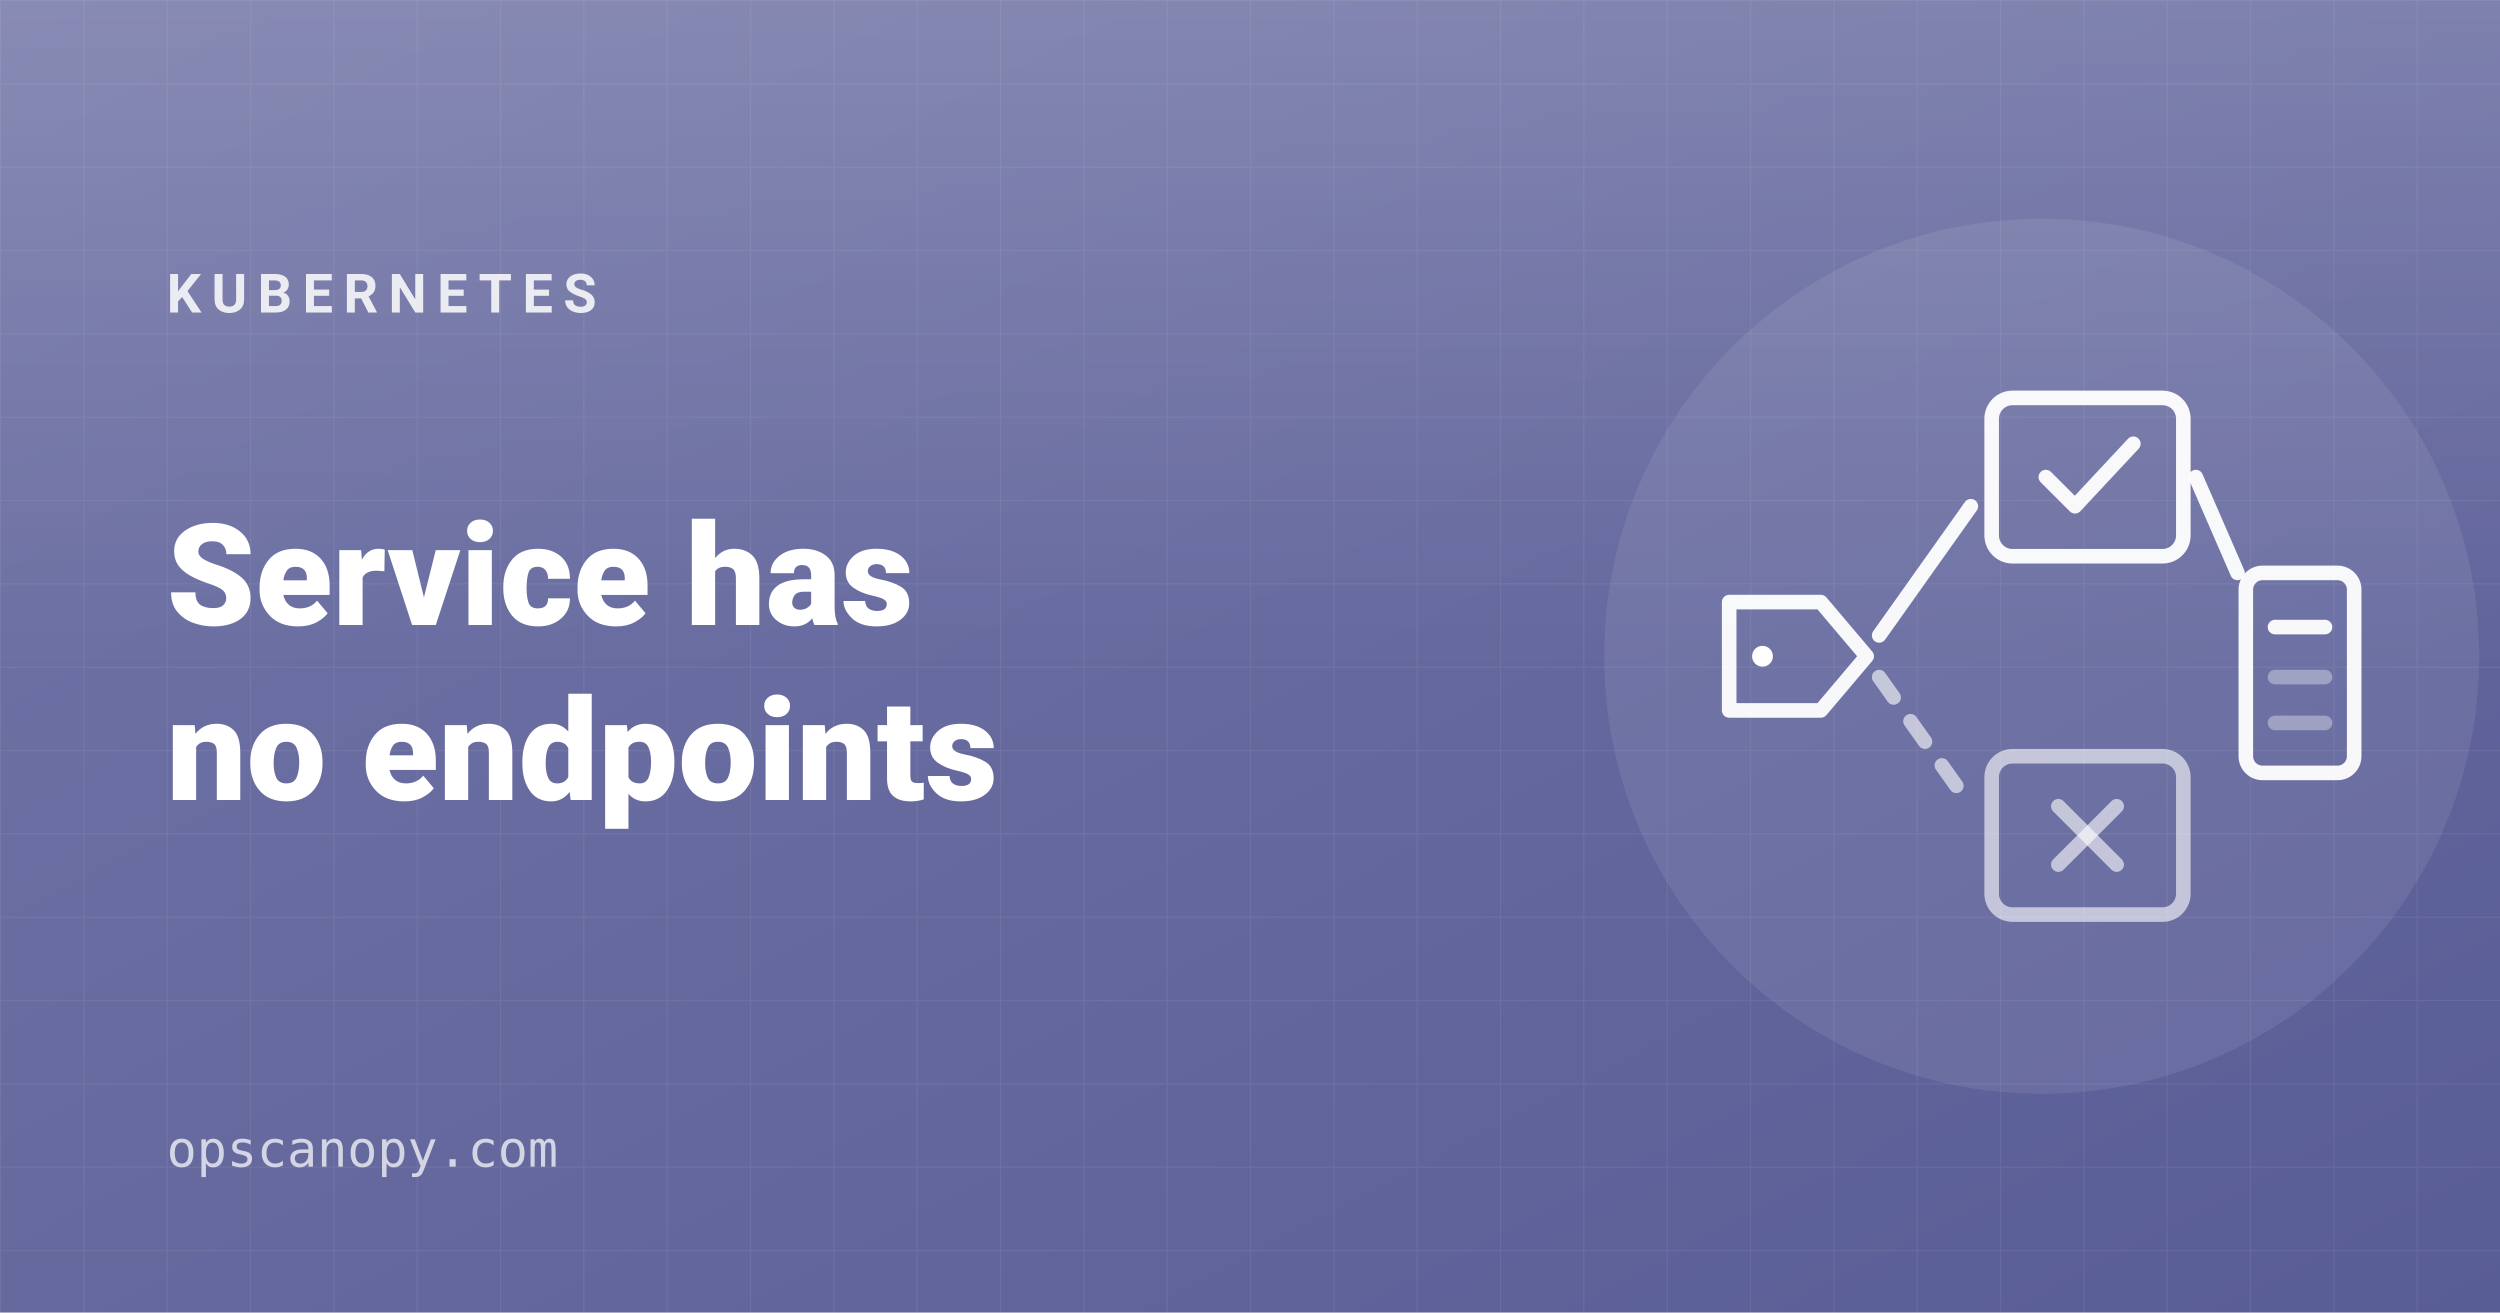
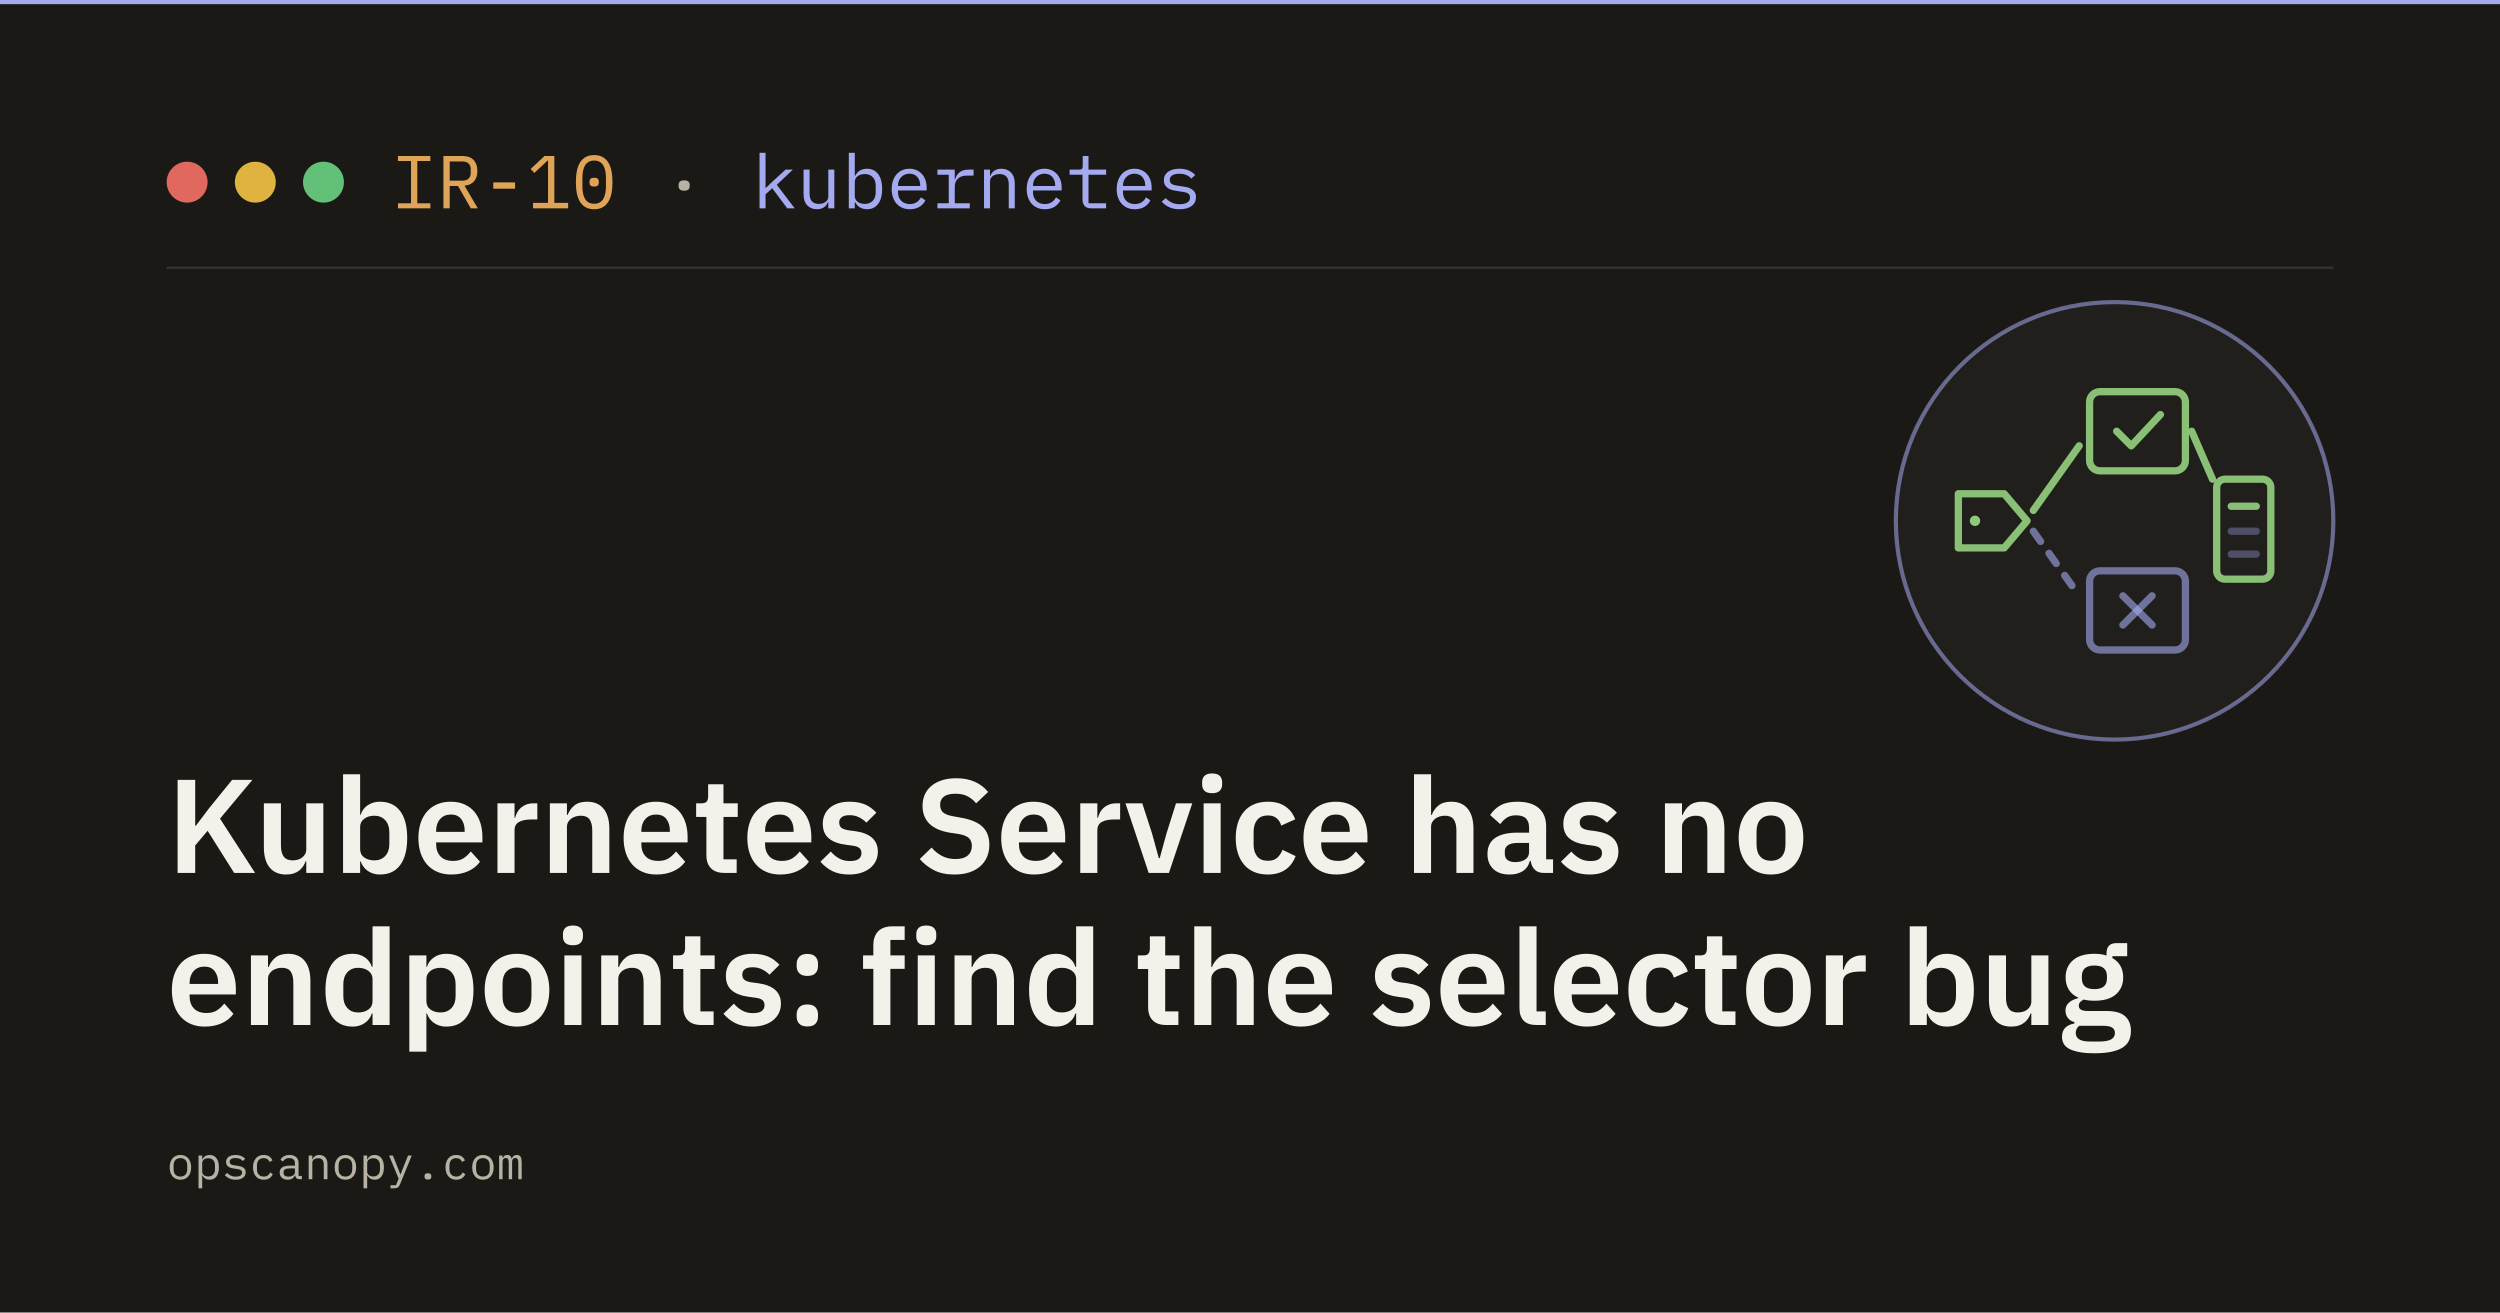
<svg xmlns="http://www.w3.org/2000/svg" viewBox="0 0 1200 630" role="img" aria-label="Kubernetes Service has no endpoints — a Service selector compared against pod labels, where only the matching pod reaches the EndpointSlice">
  <defs>
-     <linearGradient id="bg" x1="0" y1="0" x2="1" y2="1">
-       <stop offset="0" stop-color="#7275a6" />
-       <stop offset="1" stop-color="#595d96" />
-     </linearGradient>
-     <linearGradient id="sheen" x1="0" y1="0" x2="0" y2="1">
-       <stop offset="0" stop-color="#ffffff" stop-opacity="0.16" />
-       <stop offset="1" stop-color="#ffffff" stop-opacity="0" />
-     </linearGradient>
-     <pattern id="grid" width="40" height="40" patternUnits="userSpaceOnUse">
-       <path d="M40 0 H0 V40" fill="none" stroke="#ffffff" stroke-opacity="0.07" stroke-width="1" />
-     </pattern>
+     <path id="g0" d="M516 0L84 0L84-67L258-67L258-631L84-631L84-698L516-698L516-631L342-631L342-67L516-67L516 0Z" />
+     <path id="g1" d="M174-298L174 0L90 0L90-698L344-698Q441-698 492-645Q543-592 543-497L543-497Q543-412 499-361Q455-310 371-302L371-302L549 0L455 0L285-298L174-298ZM174-369L342-369Q395-369 424.5-395.5Q454-422 454-471L454-471L454-523Q454-572 424.5-598.5Q395-625 342-625L342-625L174-625L174-369Z" />
+     <path id="g2" d="M445-262L155-262L155-346L445-346L445-262Z" />
+     <path id="g3" d="M553 0L85 0L85-73L285-73L285-636L278-636L102-472L53-525L238-698L369-698L369-73L553-73L553 0Z" />
+     <path id="g4" d="M300 12L300 12Q236 12 190-12.5Q144-37 114-83Q84-129 70-196Q56-263 56-349L56-349Q56-434 70-501.5Q84-569 114-615Q144-661 190-685.5Q236-710 300-710L300-710Q364-710 410-685.5Q456-661 486-615Q516-569 530-501.5Q544-434 544-349L544-349Q544-263 530-196Q516-129 486-83Q456-37 410-12.5Q364 12 300 12ZM300-61L300-61Q342-61 372-77.5Q402-94 420.5-124Q439-154 448-196.5Q457-239 457-292L457-292L457-406Q457-458 448-501Q439-544 420.5-574Q402-604 372-620.5Q342-637 300-637L300-637Q258-637 228-620.5Q198-604 179.5-574Q161-544 152-501Q143-458 143-406L143-406L143-292Q143-239 152-196.5Q161-154 179.5-124Q198-94 228-77.5Q258-61 300-61ZM300-290L300-290Q265-290 251.5-304Q238-318 238-338L238-338L238-360Q238-380 251.5-394Q265-408 300-408L300-408Q335-408 348.5-394Q362-380 362-360L362-360L362-338Q362-318 348.5-304Q335-290 300-290Z" />
+     <path id="g5" d="M300-235L300-235Q259-235 242.5-252Q226-269 226-295L226-295L226-313Q226-339 242.5-356Q259-373 300-373L300-373Q341-373 357.5-356Q374-339 374-313L374-313L374-295Q374-269 357.5-252Q341-235 300-235Z" />
+     <path id="g6" d="M105 0L105-740L185-740L185-273L189-273L279-358L451-516L549-516L335-314L574 0L475 0L274-268L185-187L185 0L105 0Z" />
+     <path id="g7" d="M422 0L422-84L418-84Q410-65 398-47.5Q386-30 368.5-17Q351-4 327 4Q303 12 271 12L271 12Q190 12 141-39.5Q92-91 92-185L92-185L92-516L172-516L172-199Q172-128 203-93.5Q234-59 294-59L294-59Q318-59 341-65Q364-71 382-83Q400-95 411-113.5Q422-132 422-158L422-158L422-516L502-516L502 0L422 0Z" />
+     <path id="g8" d="M95 0L95-740L175-740L175-432L179-432Q229-528 338-528L338-528Q433-528 486.5-457Q540-386 540-258L540-258Q540-130 486.5-59Q433 12 338 12L338 12Q229 12 179-84L179-84L175-84L175 0L95 0ZM307-59L307-59Q377-59 415.5-101.5Q454-144 454-214L454-214L454-302Q454-372 415.5-414.5Q377-457 307-457L307-457Q280-457 256-450Q232-443 214-429.5Q196-416 185.5-396.5Q175-377 175-351L175-351L175-165Q175-139 185.5-119.5Q196-100 214-86.5Q232-73 256-66Q280-59 307-59Z" />
+     <path id="g9" d="M309 12L309 12Q253 12 208.5-7Q164-26 132.5-61.5Q101-97 84-146.5Q67-196 67-257L67-257Q67-319 84.5-369Q102-419 133-454.5Q164-490 207.5-509Q251-528 304-528L304-528Q356-528 398.5-509Q441-490 471-456.5Q501-423 517-377Q533-331 533-276L533-276L533-238L151-238L151-214Q151-180 162-151Q173-122 193.5-101Q214-80 243.5-68.5Q273-57 309-57L309-57Q361-57 399-81Q437-105 457-147L457-147L516-107Q493-55 439.5-21.5Q386 12 309 12ZM304-462L304-462Q271-462 243-450Q215-438 194.5-417Q174-396 162.5-367.5Q151-339 151-305L151-305L151-298L447-298L447-309Q447-343 436.5-371Q426-399 407.5-419.5Q389-440 362.5-451Q336-462 304-462Z" />
+     <path id="g10" d="M77 0L77-68L228-68L228-448L77-448L77-516L308-516L308-386L313-386Q329-447 373.5-481.5Q418-516 487-516L487-516L559-516L559-436L462-436Q393-436 350.5-396Q308-356 308-291L308-291L308-68L508-68L508 0L77 0Z" />
+     <path id="g11" d="M178 0L98 0L98-516L178-516L178-432L182-432Q190-451 202-468.5Q214-486 231.5-499Q249-512 273-520Q297-528 329-528L329-528Q410-528 459-476.5Q508-425 508-331L508-331L508 0L428 0L428-317Q428-388 397-422.5Q366-457 306-457L306-457Q282-457 259-451Q236-445 218-433Q200-421 189-402Q178-383 178-358L178-358L178 0Z" />
+     <path id="g12" d="M526 0L325 0Q266 0 238.5-33Q211-66 211-118L211-118L211-448L39-448L39-516L167-516Q193-516 203.5-526.5Q214-537 214-563L214-563L214-698L291-698L291-516L526-516L526-448L291-448L291-68L526-68L526 0Z" />
+     <path id="g13" d="M306 12L306 12Q225 12 166.5-15.5Q108-43 67-89L67-89L121-136Q158-97 202-76Q246-55 308-55L308-55Q368-55 406.5-76.5Q445-98 445-144L445-144Q445-164 437.5-177.5Q430-191 417-199Q404-207 388-211.5Q372-216 354-219L354-219L273-231Q246-235 214.5-242Q183-249 157-264.5Q131-280 113.5-306Q96-332 96-374L96-374Q96-413 111.5-441.5Q127-470 155-489.5Q183-509 221-518.5Q259-528 304-528L304-528Q374-528 425.5-506Q477-484 514-445L514-445L462-396Q453-407 439.5-418.5Q426-430 406.5-439.5Q387-449 361-455Q335-461 301-461L301-461Q240-461 207.5-440Q175-419 175-379L175-379Q175-359 182.5-345.5Q190-332 203-324Q216-316 232.5-311.5Q249-307 266-304L266-304L347-292Q375-288 406-281Q437-274 463-258.5Q489-243 506.5-217Q524-191 524-149L524-149Q524-72 464.5-30Q405 12 306 12Z" />
+     <path id="g14" d="M506 0L307-316L214-206L214 0L82 0L82-698L214-698L214-354L219-354L318-485L491-698L643-698L400-407L663 0L506 0Z" />
+     <path id="g15" d="M386 0L386-87L381-87Q374-67 362.5-49.5Q351-32 333.5-18Q316-4 291.5 4Q267 12 235 12L235 12Q154 12 111-41Q68-94 68-192L68-192L68-522L196-522L196-205Q196-151 217-122.5Q238-94 284-94L284-94Q303-94 321.5-99Q340-104 354-114.5Q368-125 377-140.5Q386-156 386-177L386-177L386-522L514-522L514 0L386 0Z" />
+     <path id="g16" d="M74 0L74-740L202-740L202-436L206-436Q220-481 259-507.5Q298-534 350-534L350-534Q450-534 502.5-463.5Q555-393 555-262L555-262Q555-130 502.5-59Q450 12 350 12L350 12Q298 12 259.5-15Q221-42 206-87L206-87L202-87L202 0L74 0ZM309-94L309-94Q359-94 390-127Q421-160 421-216L421-216L421-306Q421-362 390-395.5Q359-429 309-429L309-429Q263-429 232.5-406Q202-383 202-345L202-345L202-179Q202-138 232.5-116Q263-94 309-94Z" />
+     <path id="g17" d="M285 12L285 12Q227 12 181.5-7.5Q136-27 104.5-62.5Q73-98 56-148.5Q39-199 39-262L39-262Q39-324 55.5-374Q72-424 103-459.5Q134-495 179-514.5Q224-534 281-534L281-534Q342-534 387-513Q432-492 461-456Q490-420 504.5-372.5Q519-325 519-271L519-271L519-229L172-229L172-216Q172-159 204-124.5Q236-90 299-90L299-90Q347-90 377.5-110Q408-130 432-161L432-161L501-84Q469-39 413.5-13.5Q358 12 285 12ZM283-438L283-438Q232-438 202-404Q172-370 172-316L172-316L172-308L386-308L386-317Q386-371 359.5-404.5Q333-438 283-438Z" />
+     <path id="g18" d="M202 0L74 0L74-522L202-522L202-414L207-414Q212-435 222.5-454.5Q233-474 250-489Q267-504 290.5-513Q314-522 345-522L345-522L373-522L373-401L333-401Q268-401 235-382Q202-363 202-320L202-320L202 0Z" />
+     <path id="g19" d="M202 0L74 0L74-522L202-522L202-435L207-435Q223-477 257.5-505.5Q292-534 353-534L353-534Q434-534 477-481Q520-428 520-330L520-330L520 0L392 0L392-317Q392-373 372-401Q352-429 306-429L306-429Q286-429 267.5-423.5Q249-418 234.5-407.5Q220-397 211-381.5Q202-366 202-345L202-345L202 0Z" />
+     <path id="g20" d="M329 0L237 0Q171 0 136.5-34.5Q102-69 102-133L102-133L102-420L25-420L25-522L65-522Q94-522 104.5-535.5Q115-549 115-576L115-576L115-665L230-665L230-522L337-522L337-420L230-420L230-102L329-102L329 0Z" />
+     <path id="g21" d="M245 12L245 12Q170 12 119-13.5Q68-39 29-84L29-84L107-160Q136-127 170.5-108Q205-89 250-89L250-89Q296-89 316.5-105Q337-121 337-149L337-149Q337-172 322.5-185.5Q308-199 273-204L273-204L221-211Q136-222 91.5-259.5Q47-297 47-369L47-369Q47-407 61-437.5Q75-468 101-489.5Q127-511 163.5-522.5Q200-534 245-534L245-534Q283-534 312.5-528.5Q342-523 366-512.5Q390-502 410-486.5Q430-471 449-452L449-452L374-377Q351-401 319-417Q287-433 249-433L249-433Q207-433 188.5-418Q170-403 170-379L170-379Q170-353 185.5-339.5Q201-326 238-320L238-320L291-313Q460-289 460-159L460-159Q460-121 444.5-89.5Q429-58 401-35.5Q373-13 333.5-0.5Q294 12 245 12Z" />
+     <path id="g22" d="M299 12L299 12Q209 12 146.5-20Q84-52 39-104L39-104L128-190Q164-148 208.5-126Q253-104 307-104L307-104Q368-104 399-130.5Q430-157 430-202L430-202Q430-237 410-259Q390-281 335-291L335-291L269-301Q60-334 60-504L60-504Q60-551 77.5-589Q95-627 128-654Q161-681 207.5-695.5Q254-710 313-710L313-710Q392-710 451-684Q510-658 552-607L552-607L462-522Q436-554 399-574Q362-594 306-594L306-594Q249-594 220.5-572.5Q192-551 192-512L192-512Q192-472 215-453Q238-434 289-425L289-425L354-413Q460-394 510.5-345.5Q561-297 561-210L561-210Q561-160 543.5-119.5Q526-79 492.5-49.5Q459-20 410.5-4Q362 12 299 12Z" />
+     <path id="g23" d="M338 0L186 0L12-522L138-522L211-297L262-111L269-111L320-297L391-522L513-522L338 0Z" />
+     <path id="g24" d="M138-598L138-598Q98-598 80.5-616Q63-634 63-662L63-662L63-682Q63-710 80.5-728Q98-746 138-746L138-746Q177-746 195-728Q213-710 213-682L213-682L213-662Q213-634 195-616Q177-598 138-598ZM74 0L74-522L202-522L202 0L74 0Z" />
+     <path id="g25" d="M280 12L280 12Q222 12 177-7Q132-26 101.5-62Q71-98 55-148.5Q39-199 39-262L39-262Q39-325 55-375Q71-425 101.5-460.5Q132-496 177-515Q222-534 280-534L280-534Q359-534 410.5-499Q462-464 485-402L485-402L380-355Q371-388 346.5-409.5Q322-431 280-431L280-431Q226-431 199.5-397Q173-363 173-308L173-308L173-213Q173-158 199.5-124.5Q226-91 280-91L280-91Q326-91 351-114.5Q376-138 390-173L390-173L488-126Q462-57 409-22.5Q356 12 280 12Z" />
+     <path id="g26" d="M74 0L74-740L202-740L202-435L207-435Q223-477 257.5-505.5Q292-534 353-534L353-534Q434-534 477-481Q520-428 520-330L520-330L520 0L392 0L392-317Q392-373 372-401Q352-429 306-429L306-429Q286-429 267.5-423.5Q249-418 234.5-407.5Q220-397 211-381.5Q202-366 202-345L202-345L202 0L74 0Z" />
+     <path id="g27" d="M529 0L458 0Q416 0 391.5-24.5Q367-49 361-90L361-90L355-90Q342-39 302-13.5Q262 12 203 12L203 12Q123 12 80-30Q37-72 37-142L37-142Q37-223 95-262.5Q153-302 260-302L260-302L349-302L349-340Q349-384 326-408Q303-432 252-432L252-432Q207-432 179.5-412.5Q152-393 133-366L133-366L57-434Q86-479 134-506.5Q182-534 261-534L261-534Q367-534 422-486Q477-438 477-348L477-348L477-102L529-102L529 0ZM246-81L246-81Q289-81 319-100Q349-119 349-156L349-156L349-225L267-225Q167-225 167-161L167-161L167-144Q167-112 187.5-96.5Q208-81 246-81Z" />
+     <path id="g28" d="M281 12L281 12Q225 12 180.5-7Q136-26 104.5-62Q73-98 56-148.5Q39-199 39-262L39-262Q39-325 56-375Q73-425 104.5-460.5Q136-496 180.5-515Q225-534 281-534L281-534Q337-534 382-515Q427-496 458.5-460.5Q490-425 507-375Q524-325 524-262L524-262Q524-199 507-148.5Q490-98 458.5-62Q427-26 382-7Q337 12 281 12ZM281-91L281-91Q332-91 361-122Q390-153 390-213L390-213L390-310Q390-369 361-400Q332-431 281-431L281-431Q231-431 202-400Q173-369 173-310L173-310L173-213Q173-153 202-122Q231-91 281-91Z" />
+     <path id="g29" d="M398 0L398-87L393-87Q379-42 340-15Q301 12 249 12L249 12Q150 12 97.5-59Q45-130 45-262L45-262Q45-393 97.5-463.5Q150-534 249-534L249-534Q301-534 340-507.5Q379-481 393-436L393-436L398-436L398-740L526-740L526 0L398 0ZM290-94L290-94Q336-94 367-116Q398-138 398-179L398-179L398-345Q398-383 367-406Q336-429 290-429L290-429Q240-429 209.5-395.5Q179-362 179-306L179-306L179-216Q179-160 209.5-127Q240-94 290-94Z" />
+     <path id="g30" d="M74 200L74-522L202-522L202-436L206-436Q220-481 259-507.5Q298-534 350-534L350-534Q450-534 502.5-463.5Q555-393 555-262L555-262Q555-130 502.5-59Q450 12 350 12L350 12Q298 12 259.5-15Q221-42 206-87L206-87L202-87L202 200L74 200ZM309-94L309-94Q359-94 390-127Q421-160 421-216L421-216L421-306Q421-362 390-395.5Q359-429 309-429L309-429Q263-429 232.5-406Q202-383 202-345L202-345L202-179Q202-138 232.5-116Q263-94 309-94Z" />
+     <path id="g31" d="M159 11L159 11Q118 11 98.5-9.5Q79-30 79-62L79-62L79-80Q79-112 98.5-133Q118-154 159-154L159-154Q201-154 220-133Q239-112 239-80L239-80L239-62Q239-30 220-9.5Q201 11 159 11ZM159-368L159-368Q118-368 98.5-388.5Q79-409 79-441L79-441L79-459Q79-491 98.5-512Q118-533 159-533L159-533Q201-533 220-512Q239-491 239-459L239-459L239-441Q239-409 220-388.5Q201-368 159-368Z" />
+     <path id="g32" d="M100 0L100-421L23-421L23-522L100-522L100-597Q100-666 136.5-703Q173-740 244-740L244-740L335-740L335-638L228-638L228-522L335-522L335-421L228-421L228 0L100 0Z" />
+     <path id="g33" d="M271 0L202 0Q136 0 105-33Q74-66 74-126L74-126L74-740L202-740L202-102L271-102L271 0Z" />
+     <path id="g34" d="M545 44L545 44Q545 85 530.5 116.5Q516 148 483 169Q450 190 398 201Q346 212 271 212L271 212Q205 212 159 203.5Q113 195 83.5 179.5Q54 164 41 141Q28 118 28 89L28 89Q28 45 52.5 20.5Q77-4 121-11L121-11L121-22Q89-30 71.5-53.5Q54-77 54-109L54-109Q54-129 62-144.5Q70-160 83.5-171Q97-182 114-189.5Q131-197 150-201L150-201L150-205Q102-227 78.5-266Q55-305 55-357L55-357Q55-437 110-485.5Q165-534 271-534L271-534Q295-534 318.5-531Q342-528 362-521L362-521L362-538Q362-614 436-614L436-614L517-614L517-516L406-516L406-502Q447-479 467-442Q487-405 487-357L487-357Q487-278 432.5-230Q378-182 271-182L271-182Q225-182 191-191L191-191Q176-184 165-172.5Q154-161 154-144L154-144Q154-105 222-105L222-105L362-105Q458-105 501.5-65.5Q545-26 545 44ZM425 59L425 59Q425 34 405 20Q385 6 336 6L336 6L158 6Q131 26 131 60L131 60Q131 90 156 107Q181 124 241 124L241 124L305 124Q368 124 396.5 108Q425 92 425 59ZM271-269L271-269Q365-269 365-349L365-349L365-366Q365-446 271-446L271-446Q177-446 177-366L177-366L177-349Q177-269 271-269Z" />
+     <path id="g35" d="M300 12L300 12Q246 12 202.5-7Q159-26 128.5-61.5Q98-97 82-146.5Q66-196 66-258L66-258Q66-319 82-369Q98-419 128.5-454.5Q159-490 202.5-509Q246-528 300-528L300-528Q354-528 397.5-509Q441-490 471.5-454.5Q502-419 518-369Q534-319 534-258L534-258Q534-196 518-146.5Q502-97 471.5-61.5Q441-26 397.5-7Q354 12 300 12ZM300-57L300-57Q367-57 408-97Q449-137 449-221L449-221L449-295Q449-379 408-419Q367-459 300-459L300-459Q233-459 192-419Q151-379 151-295L151-295L151-221Q151-137 192-97Q233-57 300-57Z" />
+     <path id="g36" d="M95 200L95-516L175-516L175-432L179-432Q229-528 338-528L338-528Q433-528 486.5-457Q540-386 540-258L540-258Q540-130 486.5-59Q433 12 338 12L338 12Q229 12 179-84L179-84L175-84L175 200L95 200ZM307-59L307-59Q377-59 415.5-101.5Q454-144 454-214L454-214L454-302Q454-372 415.5-414.5Q377-457 307-457L307-457Q280-457 256-450Q232-443 214-429.5Q196-416 185.5-396.5Q175-377 175-351L175-351L175-165Q175-139 185.5-119.5Q196-100 214-86.5Q232-73 256-66Q280-59 307-59Z" />
+     <path id="g37" d="M318 12L318 12Q262 12 218.5-7.5Q175-27 145-62Q115-97 99.5-147Q84-197 84-258L84-258Q84-319 100-369Q116-419 146-454.5Q176-490 219-509Q262-528 317-528L317-528Q392-528 439-495Q486-462 508-409L508-409L444-375Q430-415 397.5-437Q365-459 317-459L317-459Q282-459 254.5-447.5Q227-436 208-415Q189-394 179.5-365Q170-336 170-302L170-302L170-214Q170-180 179.5-151Q189-122 208-101Q227-80 255-68.5Q283-57 319-57L319-57Q371-57 405-81Q439-105 459-147L459-147L516-108Q493-56 444.5-22Q396 12 318 12Z" />
+     <path id="g38" d="M550 0L495 0Q448 0 428-24Q408-48 403-84L403-84L398-84Q381-39 343.5-13.5Q306 12 243 12L243 12Q162 12 114-30Q66-72 66-145L66-145Q66-217 118.5-256Q171-295 288-295L288-295L398-295L398-346Q398-403 366-431.5Q334-460 275-460L275-460Q223-460 190-439.5Q157-419 137-384L137-384L83-424Q93-444 110-463Q127-482 152-496.5Q177-511 209-519.5Q241-528 280-528L280-528Q371-528 424.5-482Q478-436 478-354L478-354L478-70L550-70L550 0ZM257-55L257-55Q288-55 313.5-62.5Q339-70 358-82.5Q377-95 387.5-112.5Q398-130 398-150L398-150L398-235L288-235Q216-235 183-215Q150-195 150-157L150-157L150-136Q150-96 178.5-75.5Q207-55 257-55Z" />
+     <path id="g39" d="M380-300L467-516L547-516L291 113Q282 135 271 151.5Q260 168 245 178.5Q230 189 209 194.5Q188 200 159 200L159 200L83 200L83 132L203 132L261-10L53-516L135-516L222-300L299-104L303-104L380-300Z" />
+     <path id="g40" d="M300 9L300 9Q259 9 242.5-8Q226-25 226-51L226-51L226-69Q226-95 242.5-112Q259-129 300-129L300-129Q341-129 357.5-112Q374-95 374-69L374-69L374-51Q374-25 357.5-8Q341 9 300 9Z" />
+     <path id="g41" d="M128 0L54 0L54-516L128-516L128-456L132-456Q144-486 166-507Q188-528 231-528L231-528Q276-528 298-505.5Q320-483 325-447L325-447L328-447Q342-482 368-505Q394-528 440-528L440-528Q503-528 524.5-484Q546-440 546-358L546-358L546 0L472 0L472-345Q472-411 458.5-436.5Q445-462 409-462L409-462Q377-462 357-441.5Q337-421 337-379L337-379L337 0L263 0L263-345Q263-411 249.5-436.5Q236-462 201-462L201-462Q169-462 148.5-441.5Q128-421 128-379L128-379L128 0Z" />
  </defs>
-   <rect width="1200" height="630" fill="url(#bg)" />
-   <rect width="1200" height="630" fill="url(#grid)" />
-   <rect width="1200" height="320" fill="url(#sheen)" />
-   <circle cx="980" cy="315" r="210" fill="#ffffff" fill-opacity="0.08" />
-   <text x="80" y="150" font-family="ui-sans-serif, system-ui, Segoe UI, Roboto, sans-serif" font-size="26" font-weight="700" letter-spacing="5" fill="#ffffff" fill-opacity="0.85">KUBERNETES</text>
-   <text font-family="ui-sans-serif, system-ui, Segoe UI, Roboto, sans-serif" font-size="68" font-weight="800" fill="#ffffff">
-     <tspan x="80" y="300">Service has</tspan>
-     <tspan x="80" y="384">no endpoints</tspan>
-   </text>
-   <text x="80" y="560" font-family="ui-monospace, SFMono-Regular, Menlo, Consolas, monospace" font-size="24" fill="#ffffff" fill-opacity="0.72">opscanopy.com</text>
-   <g transform="translate(980,315)" stroke="#ffffff" stroke-opacity="0.95" stroke-width="7" fill="none" stroke-linecap="round" stroke-linejoin="round">
+   <rect width="1200" height="630" fill="#1b1915" />
+   <rect width="1200" height="2" fill="#a4aaf0" />
+   <g data-role="caption">
+     <circle cx="89.82" cy="87.44" r="9.82" fill="#e0685f" />
+     <circle cx="122.55" cy="87.44" r="9.82" fill="#e0b23f" />
+     <circle cx="155.27" cy="87.44" r="9.82" fill="#63c079" />
+     <g transform="translate(188 100) scale(0.036)" fill="#e0a458">
+       <use href="#g0" />
+       <use href="#g1" x="600" />
+       <use href="#g2" x="1200" />
+       <use href="#g3" x="1800" />
+       <use href="#g4" x="2400" />
+     </g>
+     <g transform="translate(296 100) scale(0.036)" fill="#b8b2a4">
+       <use href="#g5" x="600" />
+     </g>
+     <g transform="translate(360.8 100) scale(0.036)" fill="#a4aaf0">
+       <use href="#g6" />
+       <use href="#g7" x="600" />
+       <use href="#g8" x="1200" />
+       <use href="#g9" x="1800" />
+       <use href="#g10" x="2400" />
+       <use href="#g11" x="3000" />
+       <use href="#g9" x="3600" />
+       <use href="#g12" x="4200" />
+       <use href="#g9" x="4800" />
+       <use href="#g13" x="5400" />
+     </g>
+     <rect x="80" y="128" width="1040" height="1" fill="#ffffff" fill-opacity="0.12" />
+   </g>
+   <circle cx="1015" cy="250" r="105" fill="#ffffff" fill-opacity="0.03" stroke="#a4aaf0" stroke-opacity="0.55" stroke-width="2" />
+   <g transform="translate(1015,250) scale(0.5)" stroke="#8fc97a" stroke-opacity="0.95" stroke-width="7" fill="none" stroke-linecap="round" stroke-linejoin="round">
    <path d="M-150 -26 H-106 L-84 0 L-106 26 H-150 Z" />
-     <circle cx="-134" cy="0" r="5" fill="#ffffff" stroke="none" />
+     <circle cx="-134" cy="0" r="5" fill="#8fc97a" stroke="none" />
    <line x1="-78" y1="-10" x2="-34" y2="-72" />
-     <line x1="-78" y1="10" x2="-34" y2="72" stroke-dasharray="12 14" stroke-opacity="0.6" />
+     <line x1="-78" y1="10" x2="-34" y2="72" stroke-dasharray="12 14" stroke-opacity="0.6" stroke="#a4aaf0" />
    <rect x="-24" y="-124" width="92" height="76" rx="10" />
    <path d="M2 -86 L16 -72 L44 -102" />
-     <rect x="-24" y="48" width="92" height="76" rx="10" stroke-opacity="0.6" />
-     <line x1="8" y1="72" x2="36" y2="100" stroke-opacity="0.6" />
-     <line x1="36" y1="72" x2="8" y2="100" stroke-opacity="0.6" />
+     <rect x="-24" y="48" width="92" height="76" rx="10" stroke-opacity="0.6" stroke="#a4aaf0" />
+     <line x1="8" y1="72" x2="36" y2="100" stroke-opacity="0.6" stroke="#a4aaf0" />
+     <line x1="36" y1="72" x2="8" y2="100" stroke-opacity="0.6" stroke="#a4aaf0" />
    <line x1="74" y1="-86" x2="94" y2="-40" />
    <rect x="98" y="-40" width="52" height="96" rx="8" />
    <line x1="112" y1="-14" x2="136" y2="-14" />
-     <line x1="112" y1="10" x2="136" y2="10" stroke-opacity="0.35" />
-     <line x1="112" y1="32" x2="136" y2="32" stroke-opacity="0.35" />
+     <line x1="112" y1="10" x2="136" y2="10" stroke-opacity="0.35" stroke="#a4aaf0" />
+     <line x1="112" y1="32" x2="136" y2="32" stroke-opacity="0.35" stroke="#a4aaf0" />
+   </g>
+   <g data-role="title">
+     <g transform="translate(80 419) scale(0.064)" fill="#f4f1ea">
+       <use href="#g14" />
+       <use href="#g15" x="661" />
+       <use href="#g16" x="1249" />
+       <use href="#g17" x="1849" />
+       <use href="#g18" x="2407" />
+       <use href="#g19" x="2800" />
+       <use href="#g17" x="3388" />
+       <use href="#g20" x="3946" />
+       <use href="#g17" x="4316" />
+       <use href="#g21" x="4874" />
+       <use href="#g22" x="5609" />
+       <use href="#g17" x="6220" />
+       <use href="#g18" x="6778" />
+       <use href="#g23" x="7179" />
+       <use href="#g24" x="7703" />
+       <use href="#g25" x="7979" />
+       <use href="#g17" x="8487" />
+       <use href="#g26" x="9281" />
+       <use href="#g27" x="9869" />
+       <use href="#g21" x="10428" />
+       <use href="#g19" x="11163" />
+       <use href="#g28" x="11751" />
+     </g>
+     <g transform="translate(80 492) scale(0.064)" fill="#f4f1ea">
+       <use href="#g17" />
+       <use href="#g19" x="558" />
+       <use href="#g29" x="1146" />
+       <use href="#g30" x="1746" />
+       <use href="#g28" x="2346" />
+       <use href="#g24" x="2909" />
+       <use href="#g19" x="3185" />
+       <use href="#g20" x="3773" />
+       <use href="#g21" x="4147" />
+       <use href="#g31" x="4646" />
+       <use href="#g32" x="5200" />
+       <use href="#g24" x="5559" />
+       <use href="#g19" x="5835" />
+       <use href="#g29" x="6423" />
+       <use href="#g20" x="7259" />
+       <use href="#g26" x="7633" />
+       <use href="#g17" x="8221" />
+       <use href="#g21" x="9015" />
+       <use href="#g17" x="9514" />
+       <use href="#g33" x="10072" />
+       <use href="#g17" x="10366" />
+       <use href="#g25" x="10924" />
+       <use href="#g20" x="11437" />
+       <use href="#g28" x="11807" />
+       <use href="#g18" x="12370" />
+       <use href="#g16" x="12999" />
+       <use href="#g15" x="13599" />
+       <use href="#g34" x="14187" />
+     </g>
+   </g>
+   <g transform="translate(80 566) scale(0.022)" fill="#b8b2a4">
+     <use href="#g35" />
+     <use href="#g36" x="600" />
+     <use href="#g13" x="1200" />
+     <use href="#g37" x="1800" />
+     <use href="#g38" x="2400" />
+     <use href="#g11" x="3000" />
+     <use href="#g35" x="3600" />
+     <use href="#g36" x="4200" />
+     <use href="#g39" x="4800" />
+     <use href="#g40" x="5400" />
+     <use href="#g37" x="6000" />
+     <use href="#g35" x="6600" />
+     <use href="#g41" x="7200" />
  </g>
</svg>
